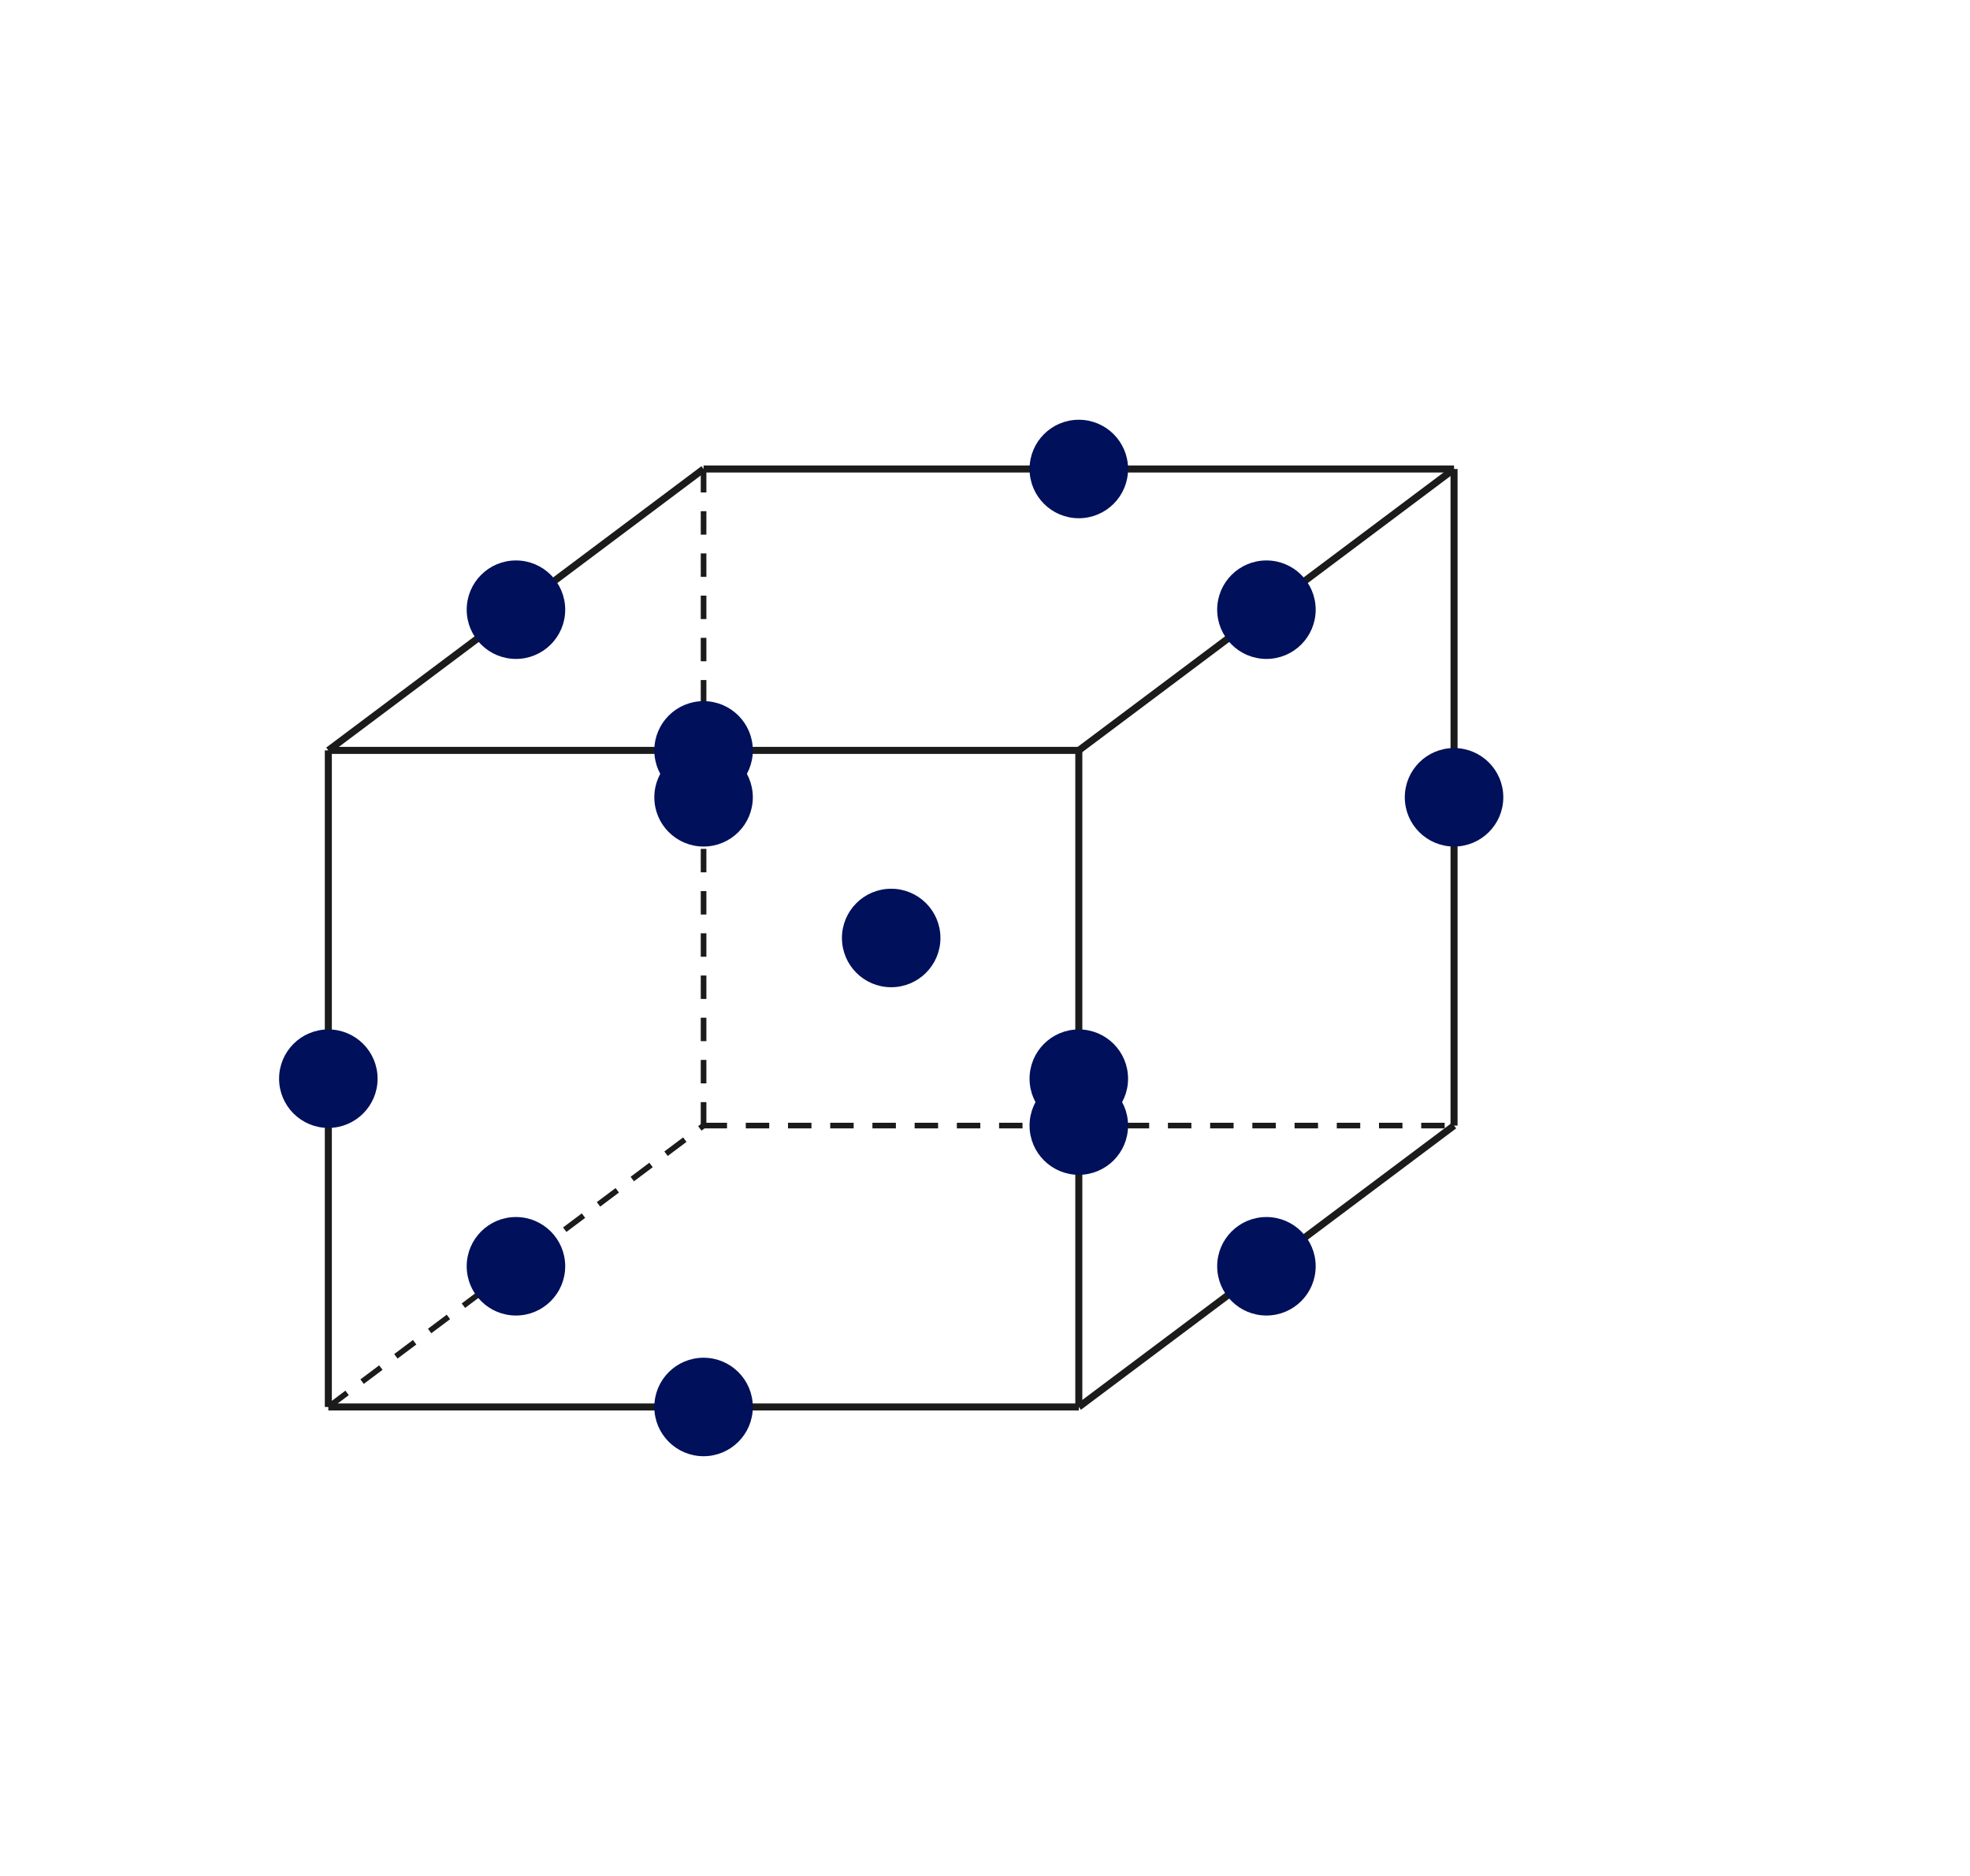
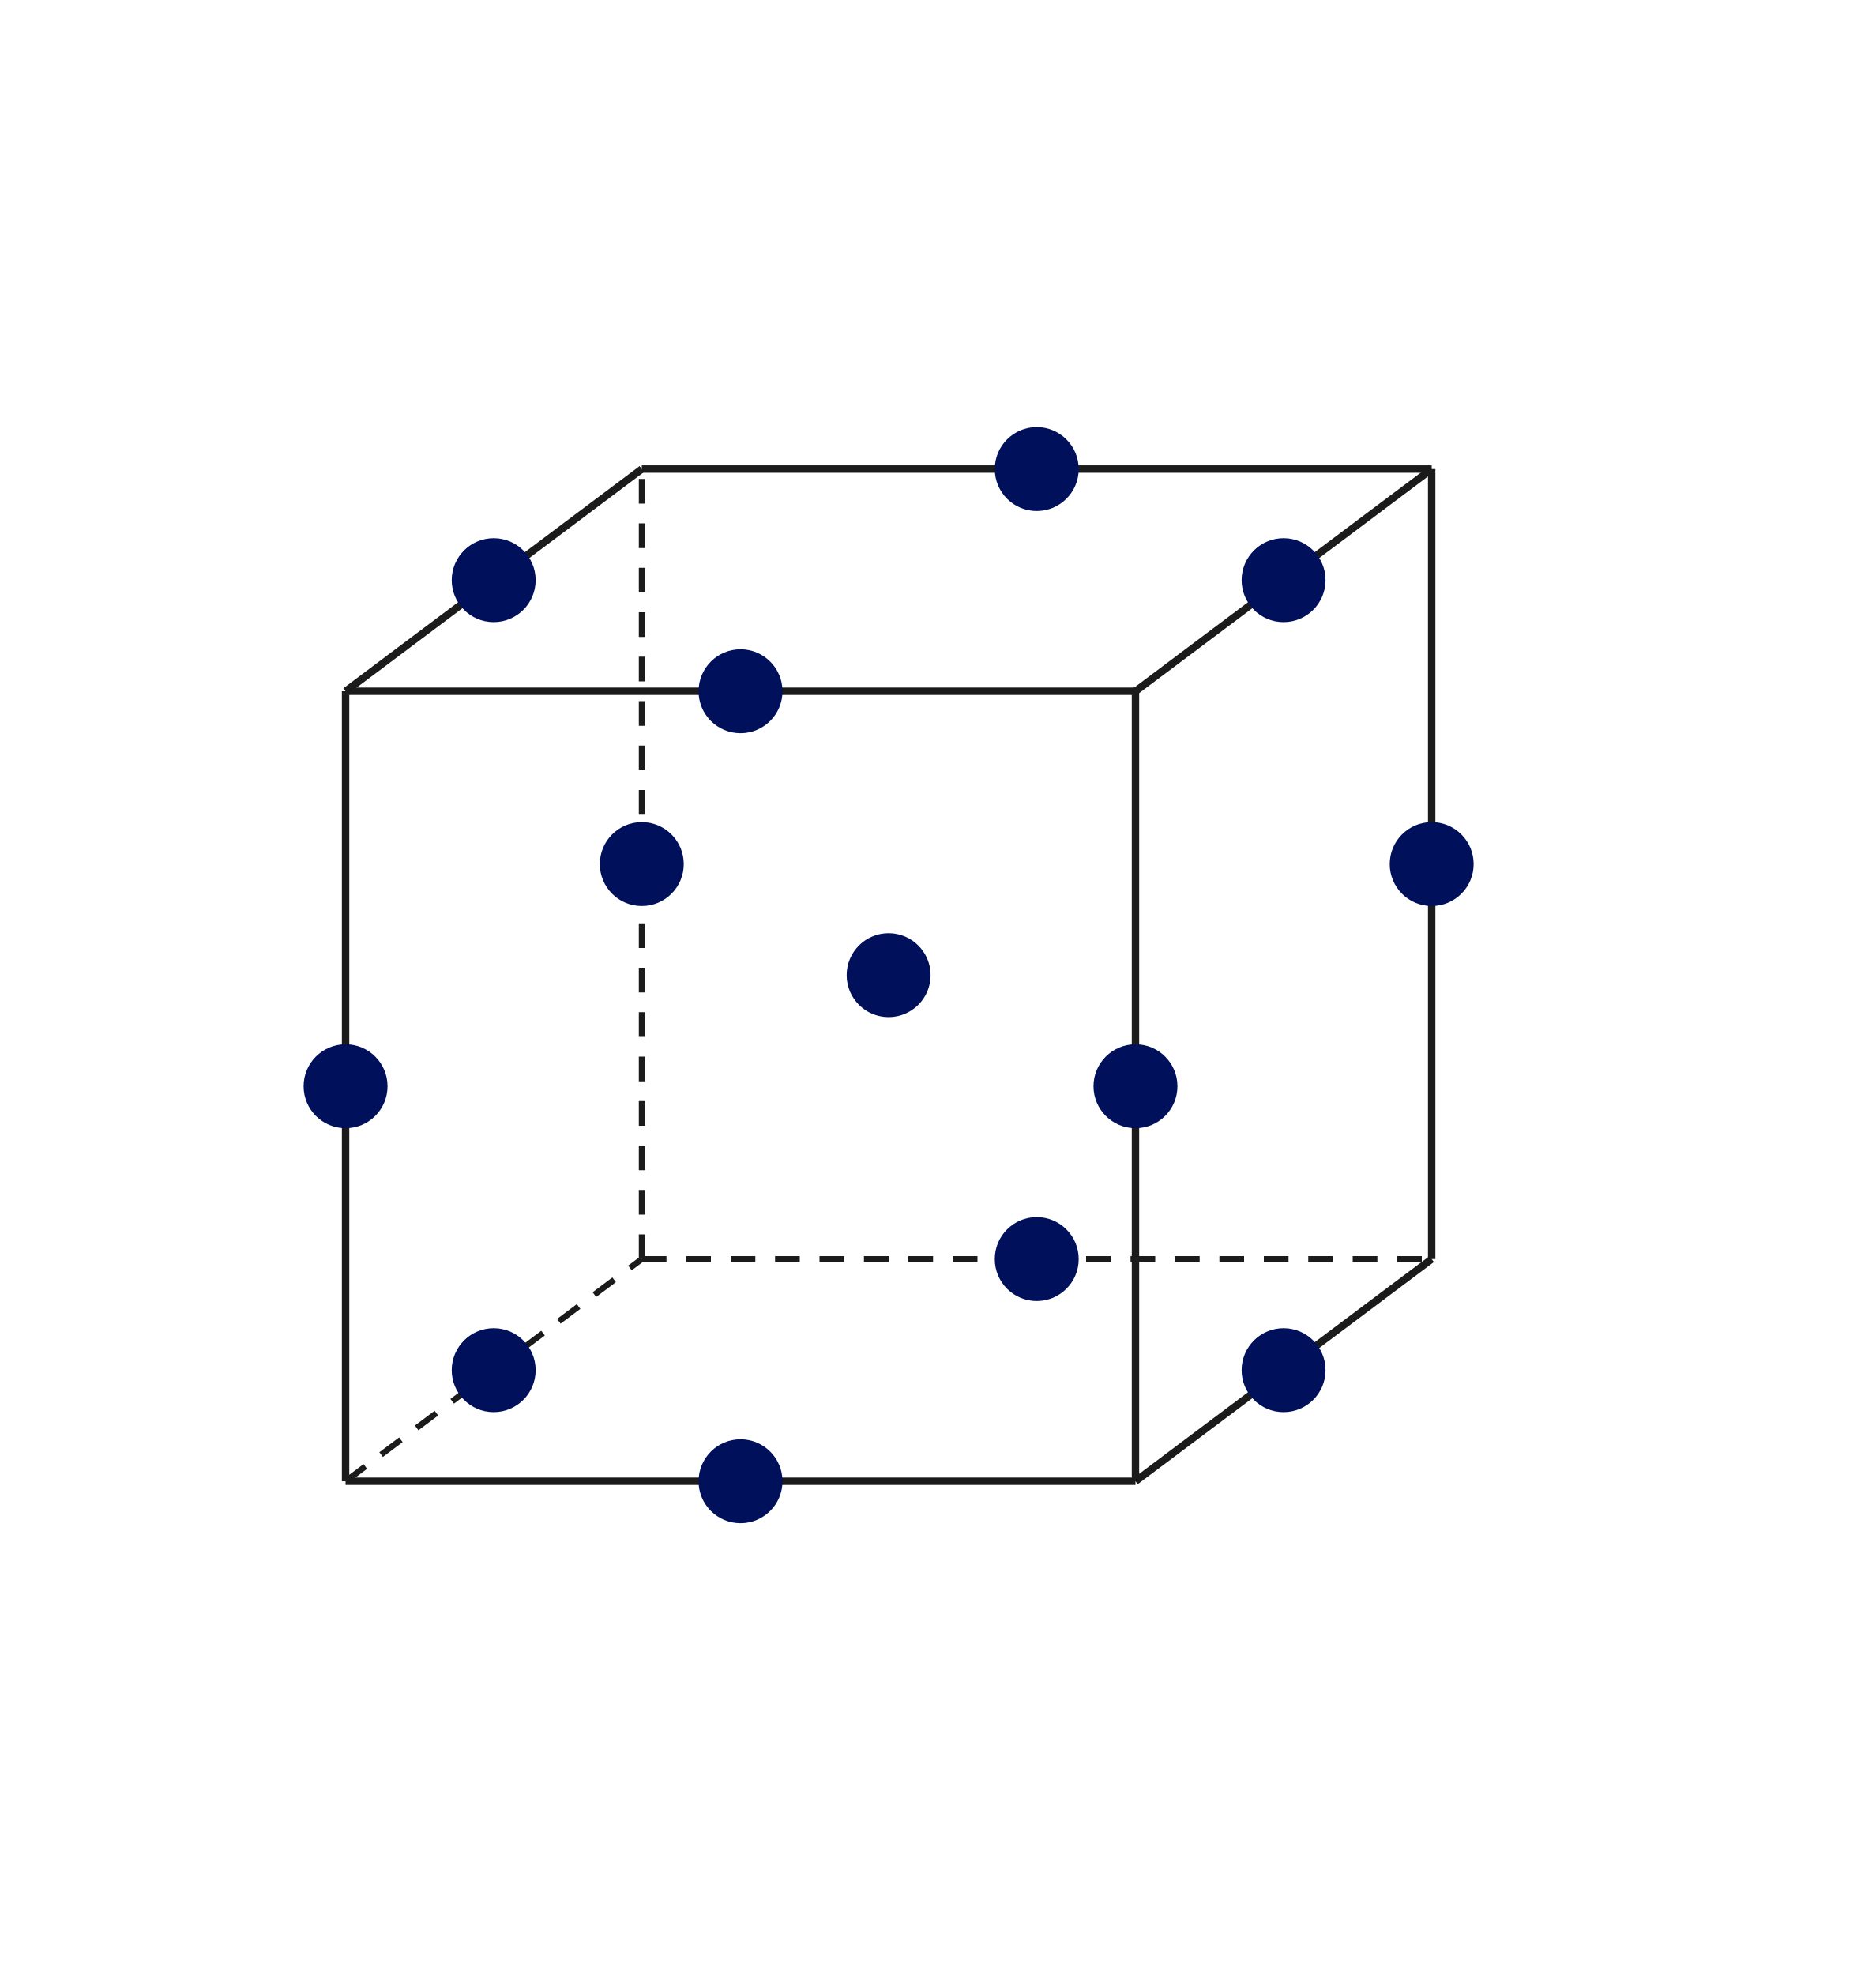
- <svg xmlns="http://www.w3.org/2000/svg" viewBox="0 0 420 400" font-family="Helvetica, Arial, sans-serif">
+ <svg xmlns="http://www.w3.org/2000/svg" viewBox="0 0 380 400" font-family="Helvetica, Arial, sans-serif">
  <style>
    .edge { stroke: #1B1B1B; stroke-width: 1.5; fill: none; }
    .edge-hidden { stroke: #1B1B1B; stroke-width: 1.2; fill: none; stroke-dasharray: 5,4; }
    .point { fill: #00105A; stroke: #00105A; }
  </style>
-   <line class="edge-hidden" x1="150" y1="240" x2="150" y2="100" />
-   <line class="edge-hidden" x1="150" y1="240" x2="310" y2="240" />
-   <line class="edge" x1="150" y1="100" x2="310" y2="100" />
-   <line class="edge" x1="310" y1="240" x2="310" y2="100" />
-   <line class="edge-hidden" x1="70" y1="300" x2="150" y2="240" />
-   <line class="edge" x1="70" y1="160" x2="150" y2="100" />
-   <line class="edge" x1="230" y1="300" x2="310" y2="240" />
-   <line class="edge" x1="230" y1="160" x2="310" y2="100" />
-   <line class="edge" x1="70" y1="300" x2="70" y2="160" />
+   <line class="edge-hidden" x1="130" y1="255" x2="130" y2="95" />
+   <line class="edge-hidden" x1="130" y1="255" x2="290" y2="255" />
+   <line class="edge" x1="130" y1="95" x2="290" y2="95" />
+   <line class="edge" x1="290" y1="255" x2="290" y2="95" />
+   <line class="edge-hidden" x1="70" y1="300" x2="130" y2="255" />
+   <line class="edge" x1="70" y1="140" x2="130" y2="95" />
+   <line class="edge" x1="230" y1="300" x2="290" y2="255" />
+   <line class="edge" x1="230" y1="140" x2="290" y2="95" />
+   <line class="edge" x1="70" y1="300" x2="70" y2="140" />
  <line class="edge" x1="70" y1="300" x2="230" y2="300" />
-   <line class="edge" x1="70" y1="160" x2="230" y2="160" />
-   <line class="edge" x1="230" y1="300" x2="230" y2="160" />
-   <circle class="point" cx="70" cy="230" r="10" />
-   <circle class="point" cx="150" cy="300" r="10" />
-   <circle class="point" cx="150" cy="160" r="10" />
-   <circle class="point" cx="230" cy="230" r="10" />
-   <circle class="point" cx="150" cy="170" r="10" />
-   <circle class="point" cx="230" cy="240" r="10" />
-   <circle class="point" cx="230" cy="100" r="10" />
-   <circle class="point" cx="310" cy="170" r="10" />
-   <circle class="point" cx="110" cy="270" r="10" />
-   <circle class="point" cx="110" cy="130" r="10" />
-   <circle class="point" cx="270" cy="270" r="10" />
-   <circle class="point" cx="270" cy="130" r="10" />
-   <circle class="point" cx="190" cy="200" r="10" />
+   <line class="edge" x1="70" y1="140" x2="230" y2="140" />
+   <line class="edge" x1="230" y1="300" x2="230" y2="140" />
+   <circle class="point" cx="70" cy="220" r="8" />
+   <circle class="point" cx="150" cy="300" r="8" />
+   <circle class="point" cx="150" cy="140" r="8" />
+   <circle class="point" cx="230" cy="220" r="8" />
+   <circle class="point" cx="130" cy="175" r="8" />
+   <circle class="point" cx="210" cy="255" r="8" />
+   <circle class="point" cx="210" cy="95" r="8" />
+   <circle class="point" cx="290" cy="175" r="8" />
+   <circle class="point" cx="100" cy="277.5" r="8" />
+   <circle class="point" cx="100" cy="117.5" r="8" />
+   <circle class="point" cx="260" cy="277.5" r="8" />
+   <circle class="point" cx="260" cy="117.5" r="8" />
+   <circle class="point" cx="180" cy="197.5" r="8" />
</svg>
